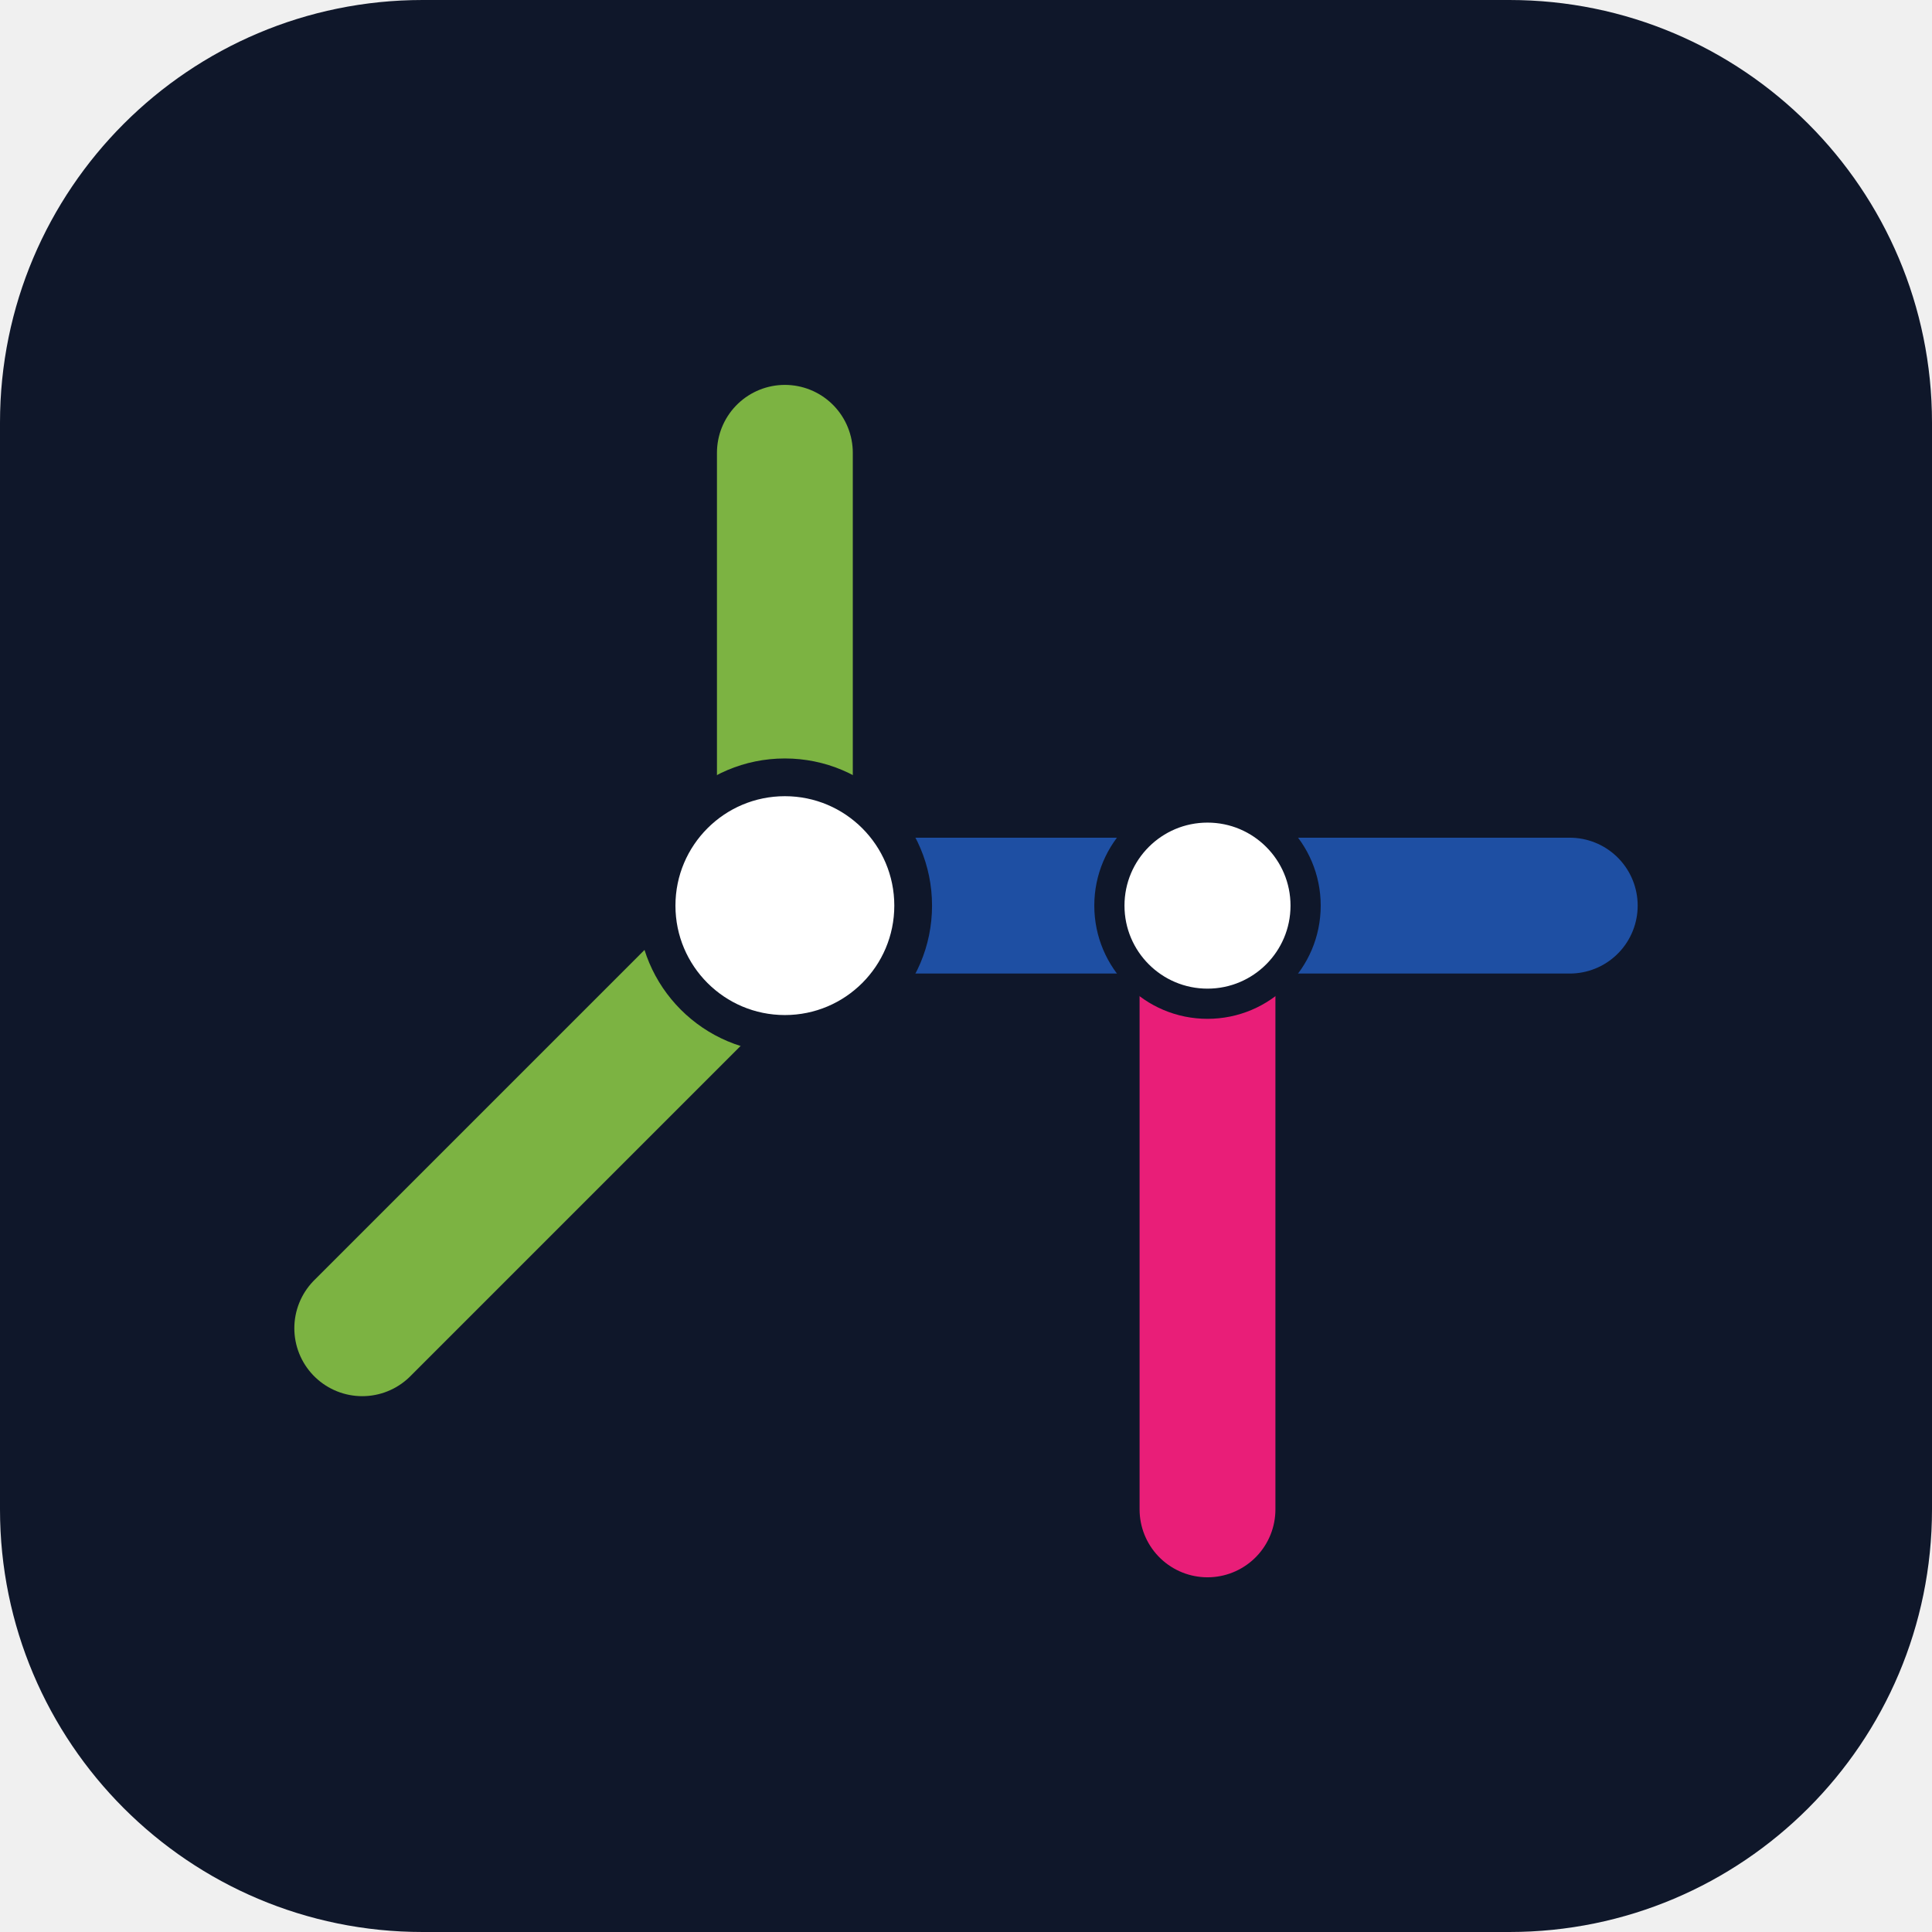
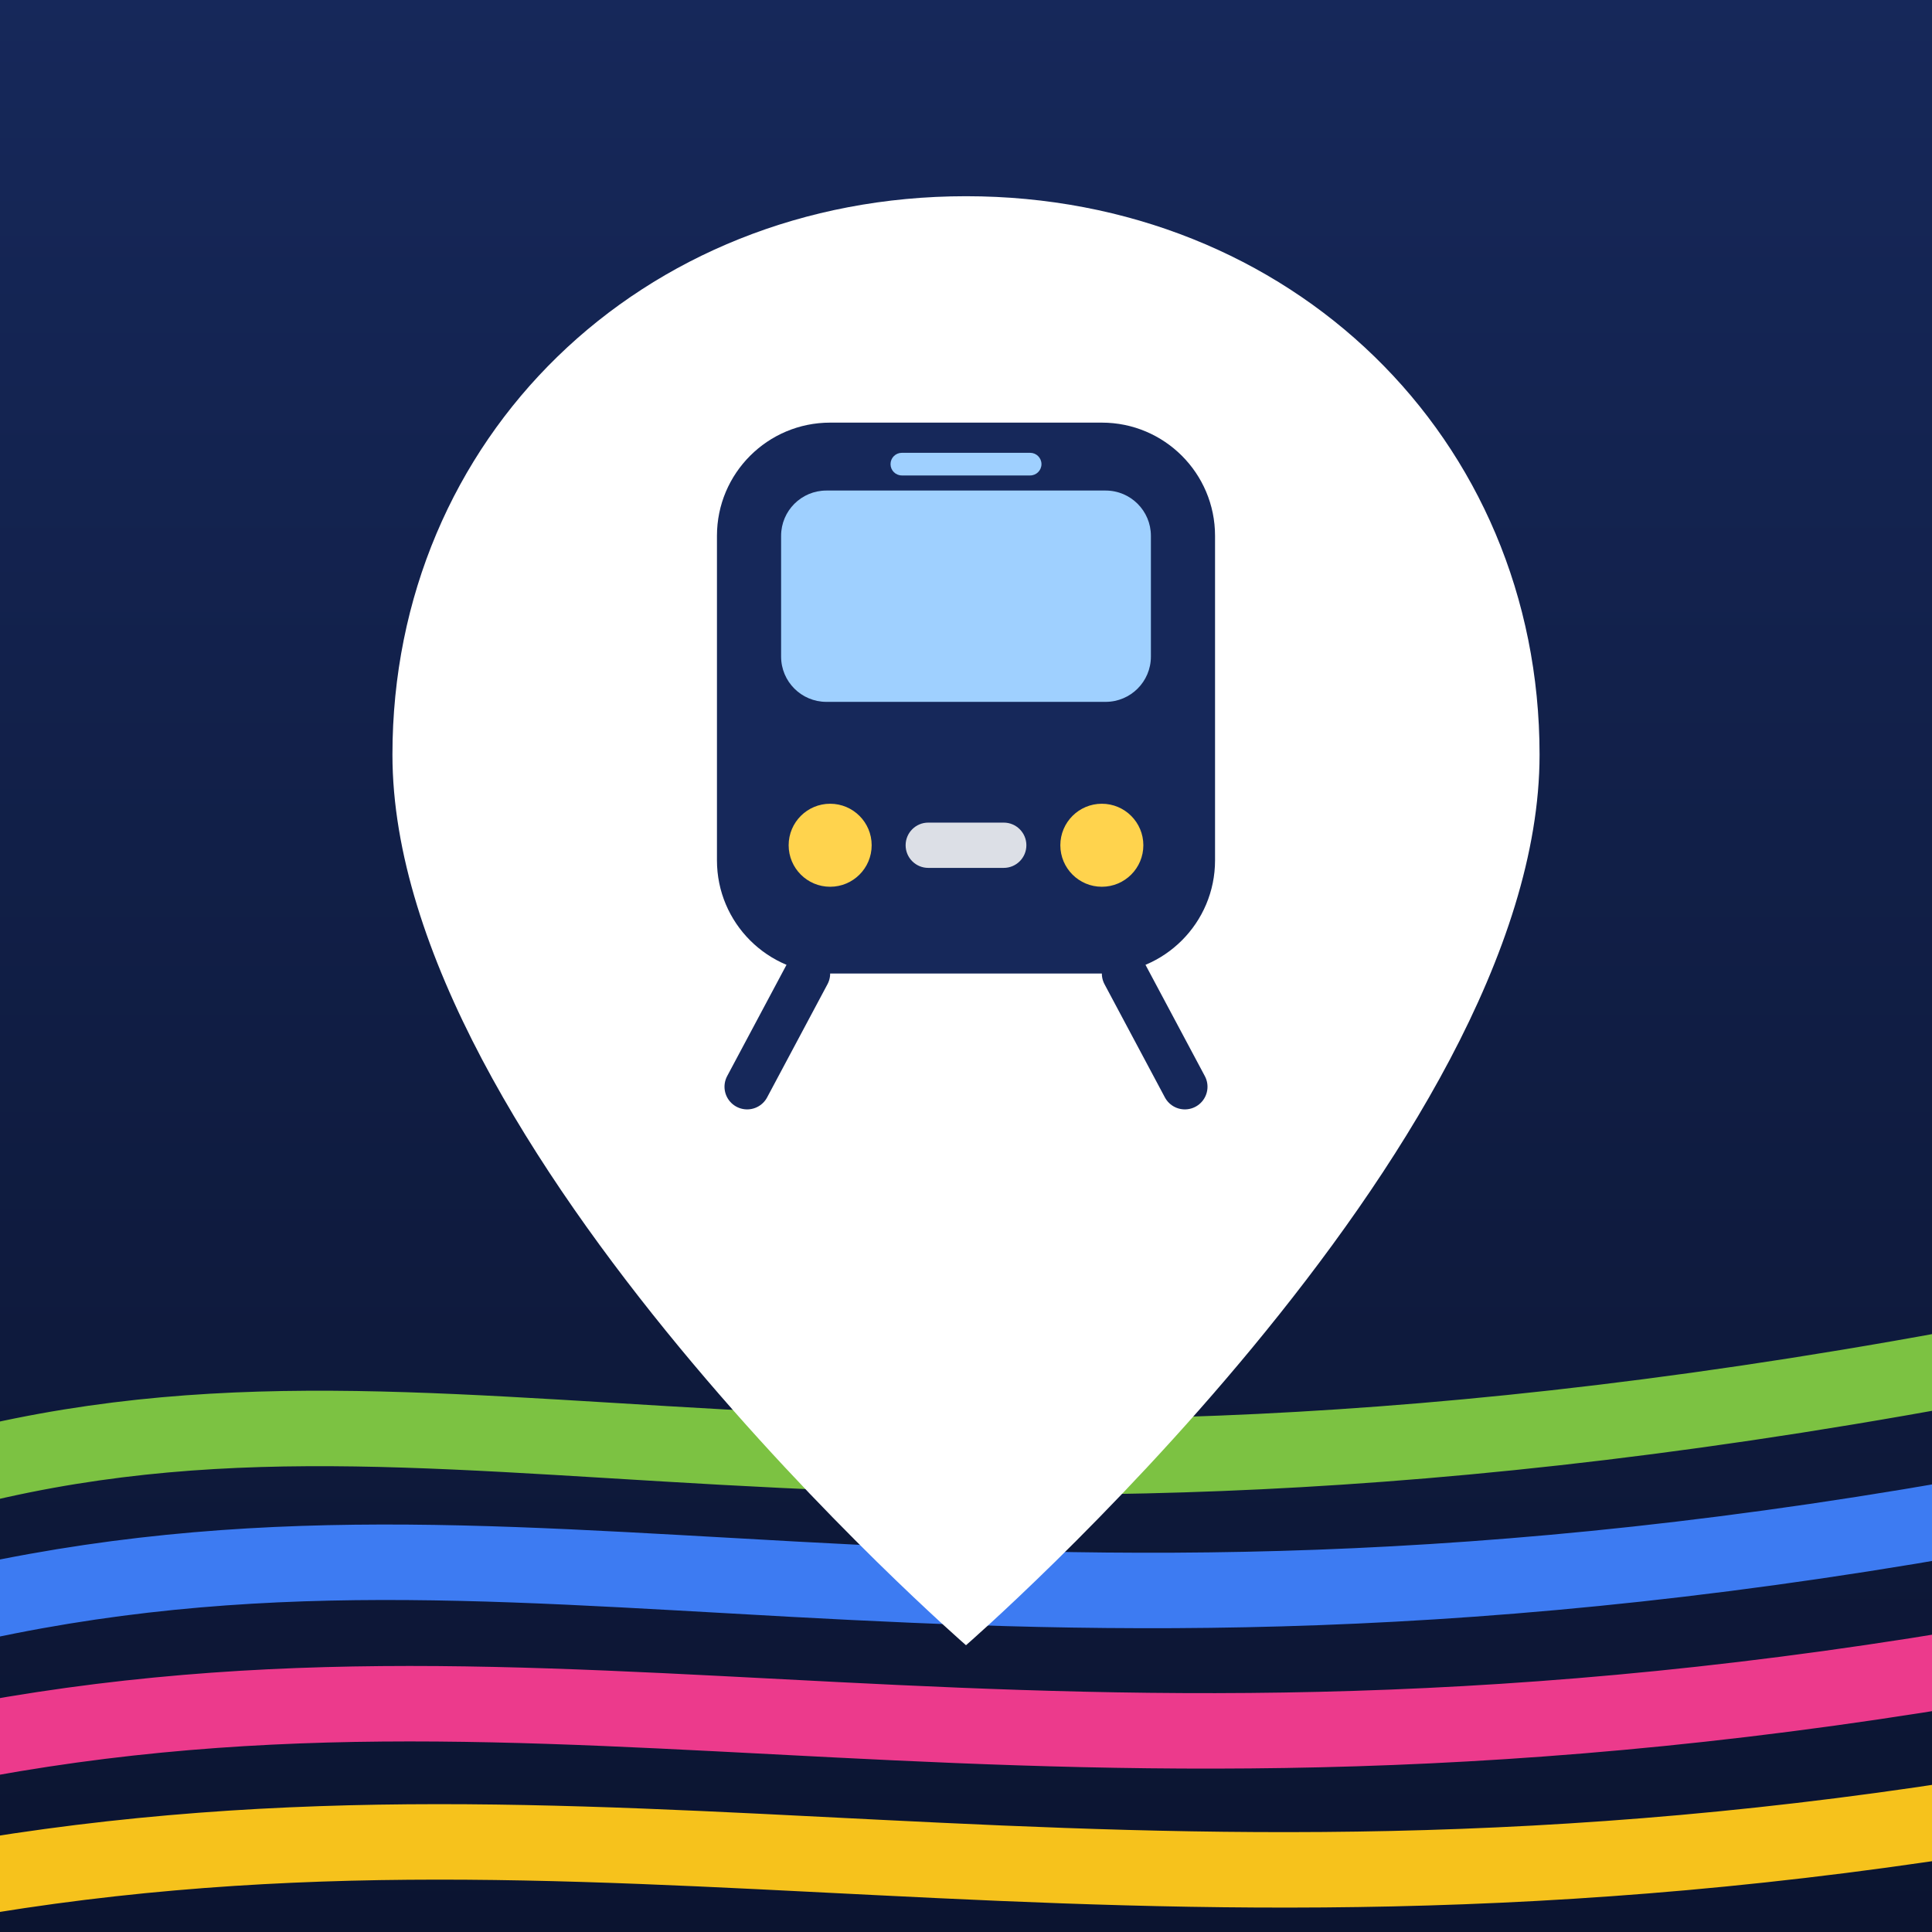
<svg xmlns="http://www.w3.org/2000/svg" viewBox="0 0 512 512">
-   <rect width="512" height="512" rx="112" fill="#0f172a" />
-   <path d="M96 352 L208 240 L208 120" stroke="#7cb342" stroke-width="36" fill="none" stroke-linecap="round" stroke-linejoin="round" />
-   <path d="M208 240 L416 240" stroke="#1e4fa3" stroke-width="36" fill="none" stroke-linecap="round" />
-   <path d="M320 240 L320 400" stroke="#e91e78" stroke-width="36" fill="none" stroke-linecap="round" />
-   <circle cx="208" cy="240" r="34" fill="#fff" stroke="#0f172a" stroke-width="10" />
-   <circle cx="320" cy="240" r="26" fill="#fff" stroke="#0f172a" stroke-width="8" />
+   <defs>
+     <linearGradient id="bg" x1="0" y1="0" x2="0" y2="1">
+       <stop offset="0" stop-color="#16285a" />
+       <stop offset="1" stop-color="#0b1430" />
+     </linearGradient>
+   </defs>
+   <rect width="512" height="512" fill="url(#bg)" />
+   <g fill="none" stroke-linecap="round" stroke-width="20">
+     <path d="M-20 392 C 120 352 220 420 532 360" stroke="#7cc242" />
+     <path d="M-20 428 C 140 388 250 452 532 400" stroke="#3d7bf2" />
+     <path d="M-20 464 C 150 428 270 486 532 440" stroke="#ec3a8c" />
+     <path d="M-20 500 C 160 466 290 520 532 480" stroke="#f6c21c" />
+   </g>
+   <path d="M256 52c-86 0-152 64-152 148 0 104 152 236 152 236s152-132 152-236c0-84-66-148-152-148z" fill="#ffffff" />
+   <rect x="190" y="112" width="132" height="146" rx="30" fill="#16285a" />
+   <rect x="207" y="130" width="98" height="56" rx="12" fill="#9fd0ff" />
+   <rect x="236" y="120" width="40" height="6" rx="3" fill="#9fd0ff" />
+   <circle cx="220" cy="224" r="11" fill="#ffd34d" />
+   <circle cx="292" cy="224" r="11" fill="#ffd34d" />
+   <rect x="240" y="218" width="32" height="12" rx="6" fill="#ffffff" opacity="0.85" />
+   <path d="M214 258 L198 288 M298 258 L314 288" stroke="#16285a" stroke-width="12" stroke-linecap="round" />
</svg>
